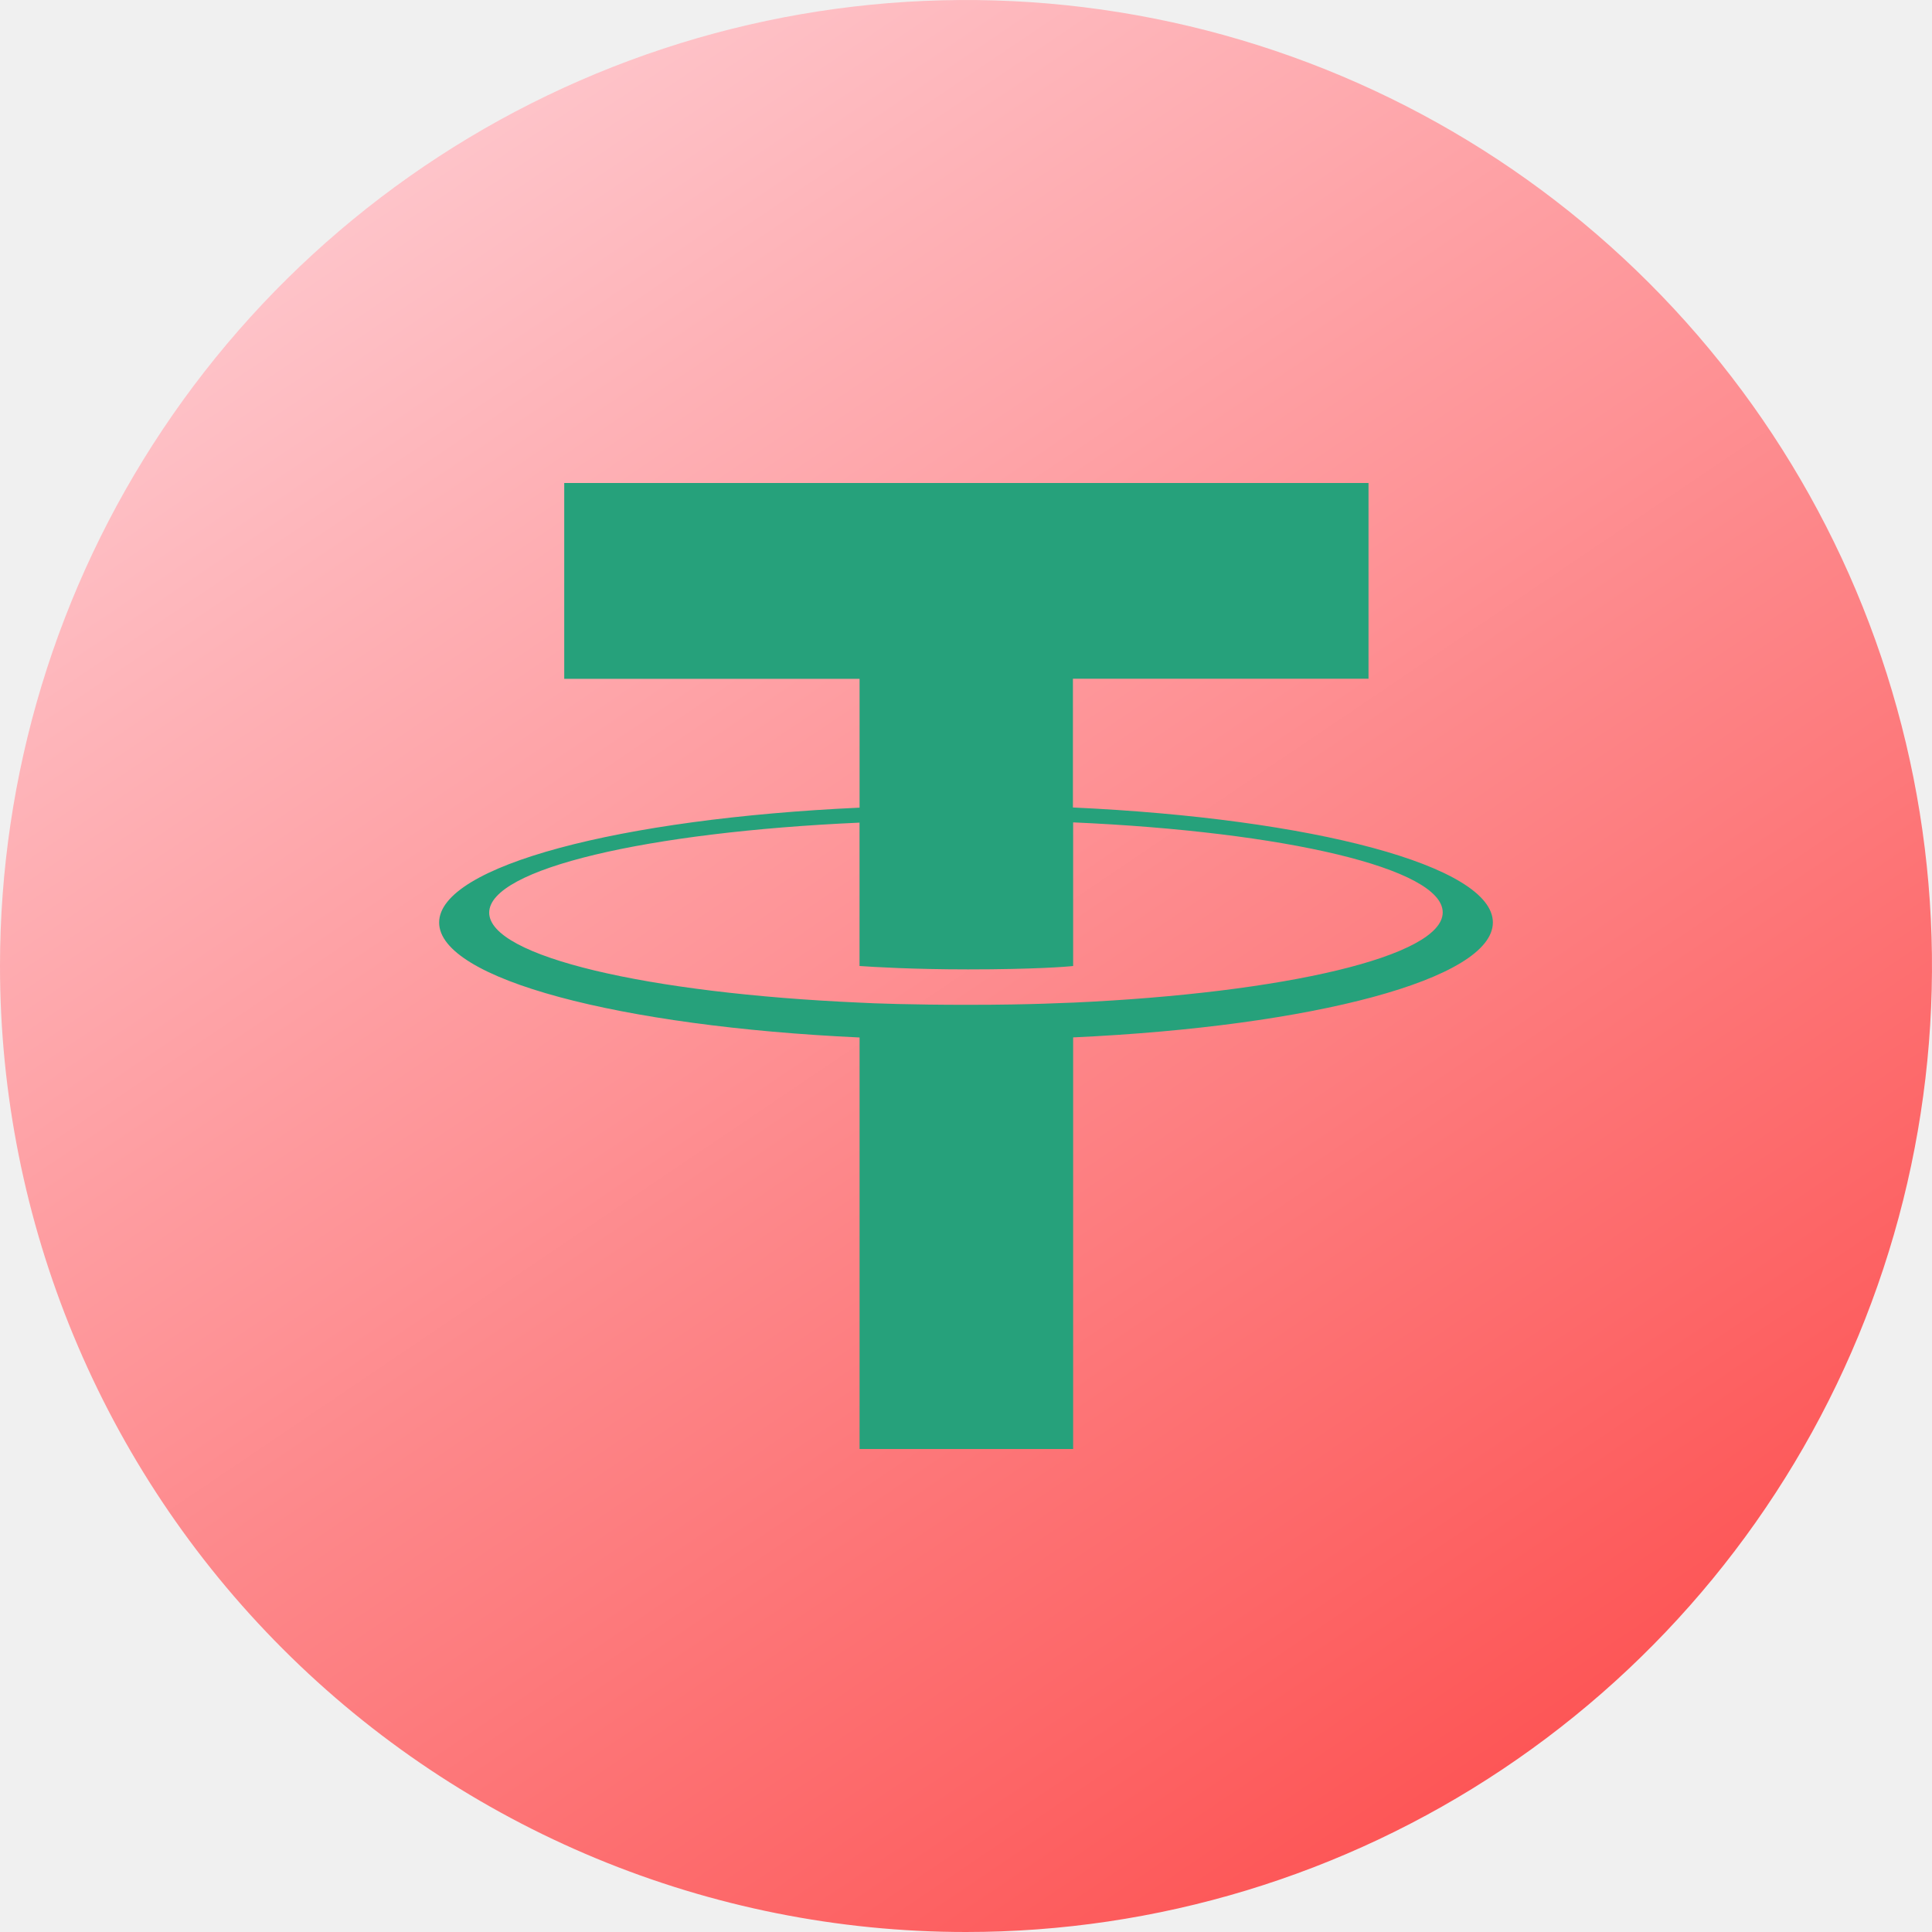
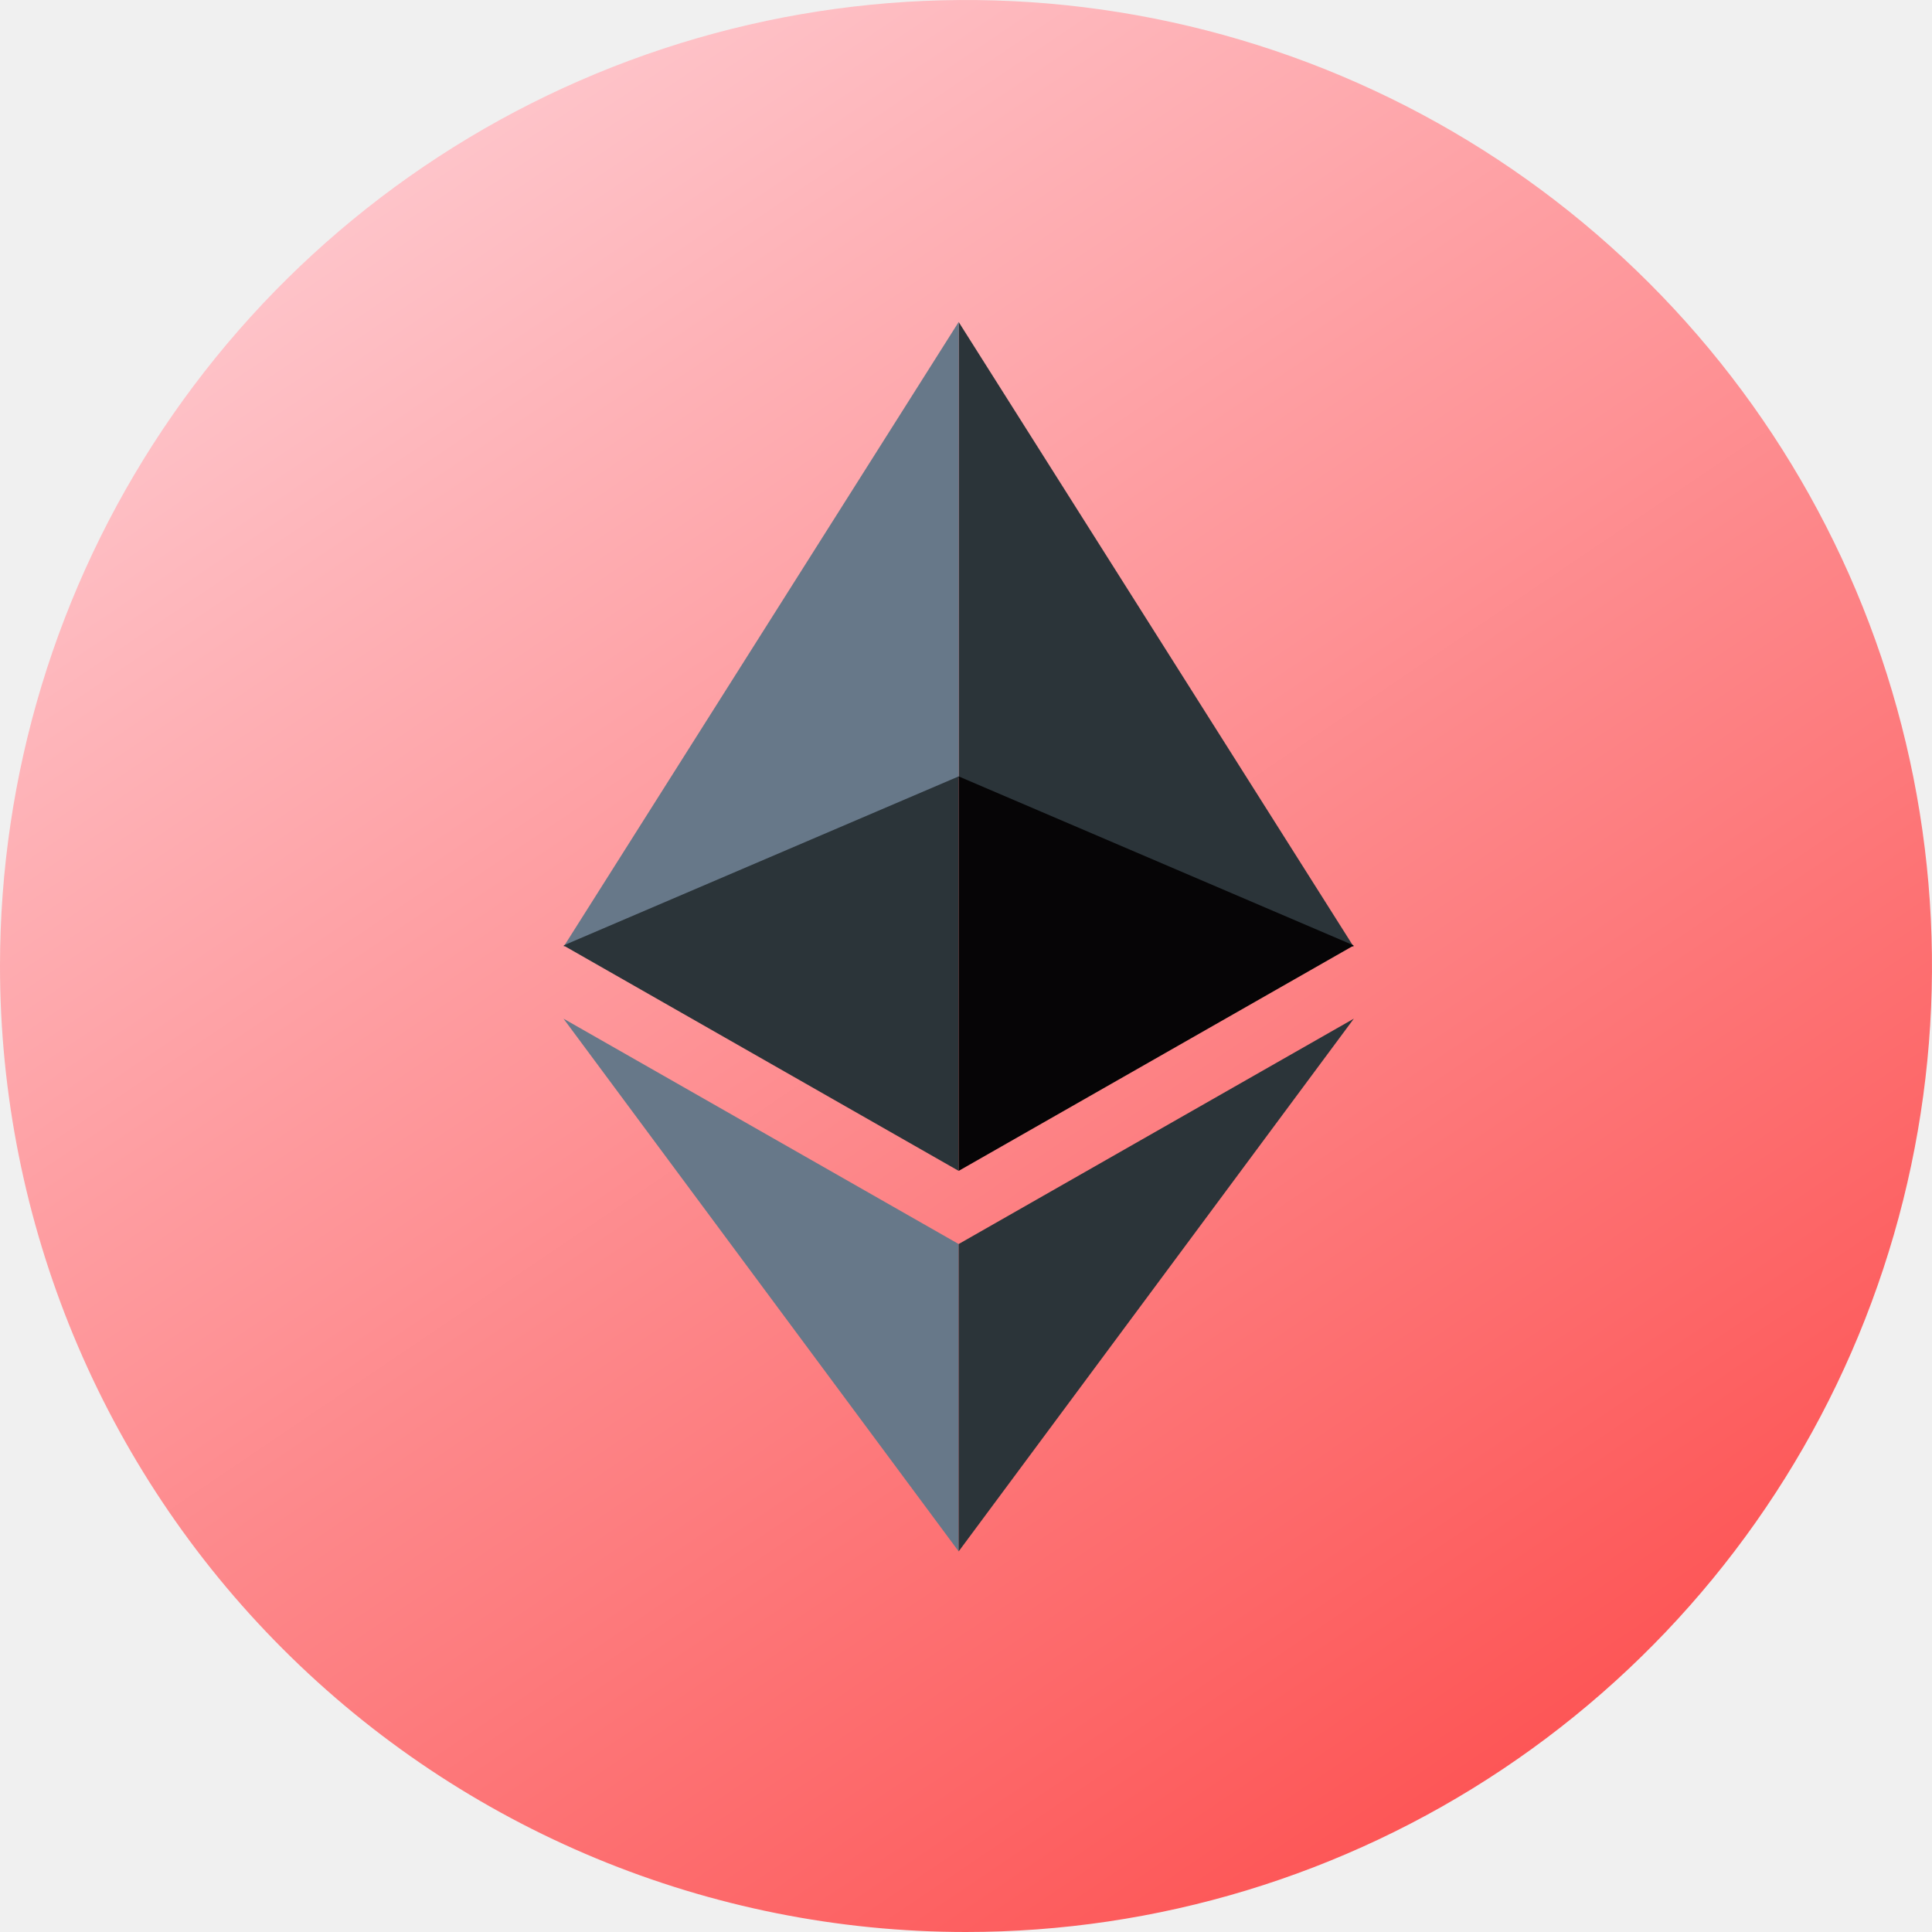
<svg xmlns="http://www.w3.org/2000/svg" width="44" height="44" viewBox="0 0 44 44" fill="none">
  <g clip-path="url(#clip0)">
    <path d="M22 44C26.351 44 30.605 42.71 34.222 40.292C37.84 37.875 40.66 34.439 42.325 30.419C43.99 26.399 44.426 21.976 43.577 17.708C42.728 13.44 40.633 9.52 37.556 6.444C34.48 3.367 30.56 1.272 26.292 0.423C22.024 -0.426 17.601 0.01 13.581 1.675C9.561 3.34 6.125 6.16 3.708 9.777C1.29 13.395 0 17.649 0 22C0 27.835 2.318 33.431 6.444 37.556C10.569 41.682 16.165 44 22 44Z" fill="url(#paint0_linear)" />
-     <path d="M24.435 18.39V15.457H31.167V11H12.85V15.46H19.576V18.394C14.111 18.643 10.001 19.721 10.001 21.01C10.001 22.299 14.113 23.375 19.576 23.628V33H24.44V23.626C29.898 23.375 33.999 22.299 33.999 21.008C33.999 19.718 29.894 18.641 24.435 18.39ZM24.435 22.834C24.297 22.834 23.593 22.884 22.024 22.884C20.768 22.884 19.888 22.852 19.575 22.834C14.749 22.62 11.141 21.784 11.141 20.785C11.141 19.785 14.744 18.951 19.575 18.735V22C19.893 22.022 20.794 22.077 22.046 22.077C23.546 22.077 24.297 22.017 24.44 22V18.729C29.262 18.942 32.857 19.778 32.857 20.779C32.857 21.78 29.256 22.614 24.442 22.834H24.435Z" fill="#26A17B" />
+     <path d="M21.833 7.333V17.717L30.833 21.567L21.833 7.333Z" fill="#2B3439" />
+     <path d="M21.833 7.333L12.833 21.565L21.833 17.715V7.333Z" fill="#677889" />
+     <path d="M21.833 17.682L12.833 21.532L21.833 26.666V17.682Z" fill="#2B3439" />
+     <path d="M21.833 17.682V26.666L30.833 21.532L21.833 17.682Z" fill="#060506" />
+     <path d="M21.833 35.332V28.332L12.833 23.199L21.833 35.332Z" fill="#677889" />
+     <path d="M21.833 28.332V35.332L30.833 23.199L21.833 28.332Z" fill="#2B3439" />
  </g>
  <defs>
    <linearGradient id="paint0_linear" x1="8.008" y1="1.276" x2="36.124" y2="42.9" gradientUnits="userSpaceOnUse">
      <stop stop-color="#FECBD1" />
      <stop offset="1" stop-color="#FD4E4E" />
    </linearGradient>
    <clipPath id="clip0">
      <rect width="44" height="44" fill="white" />
    </clipPath>
  </defs>
</svg>
